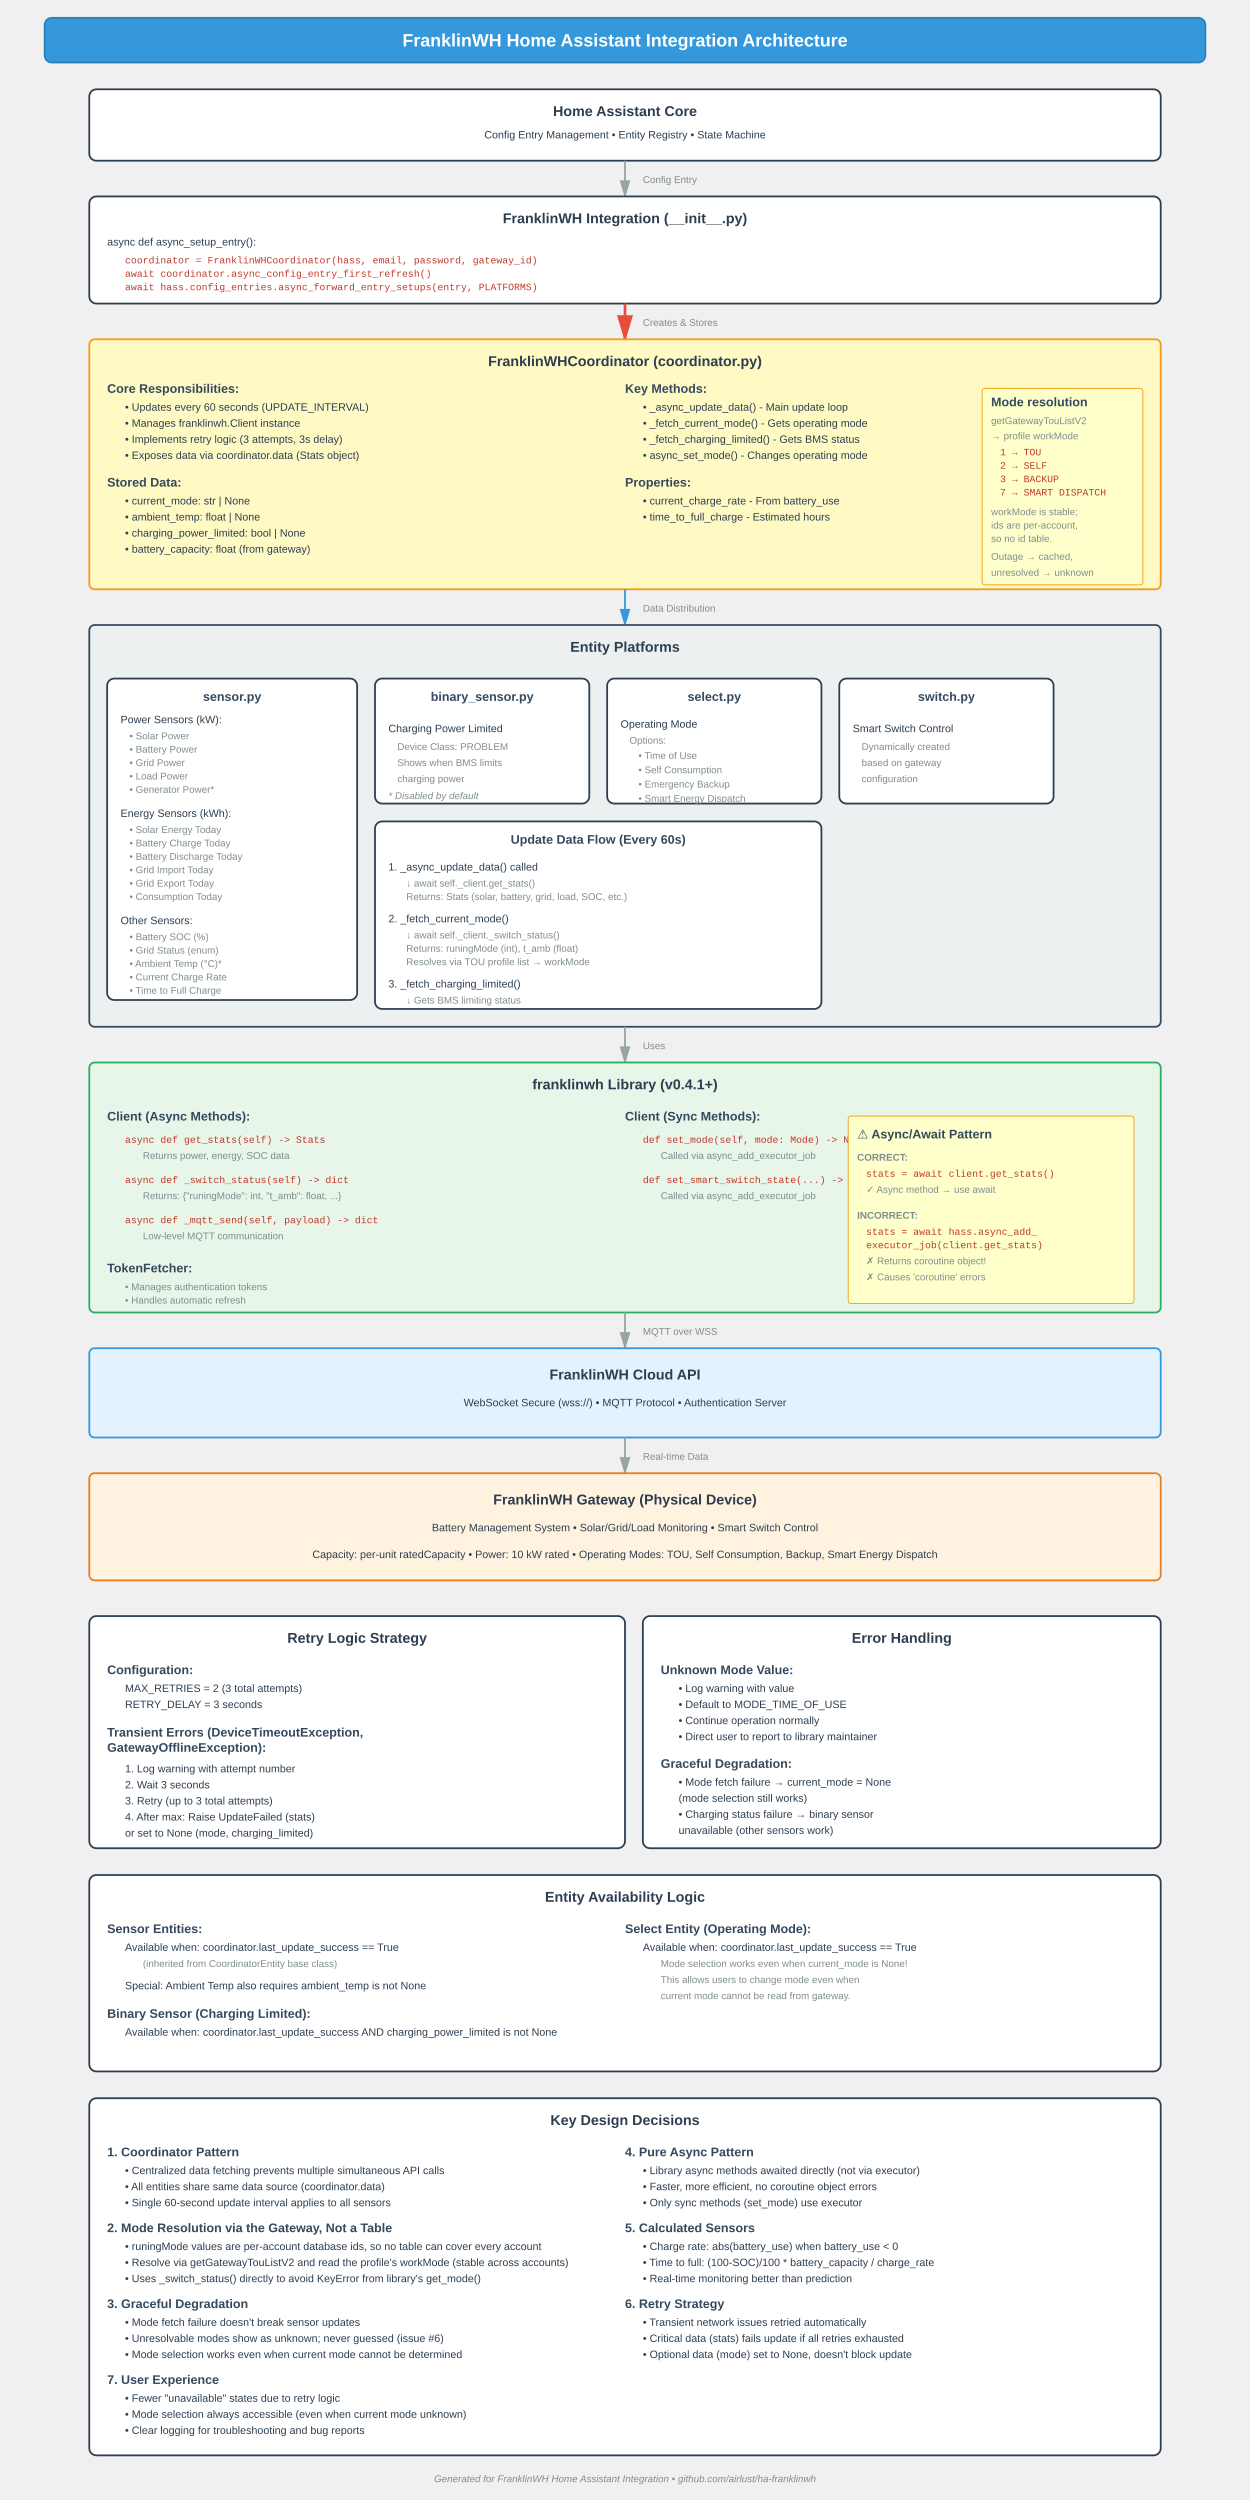
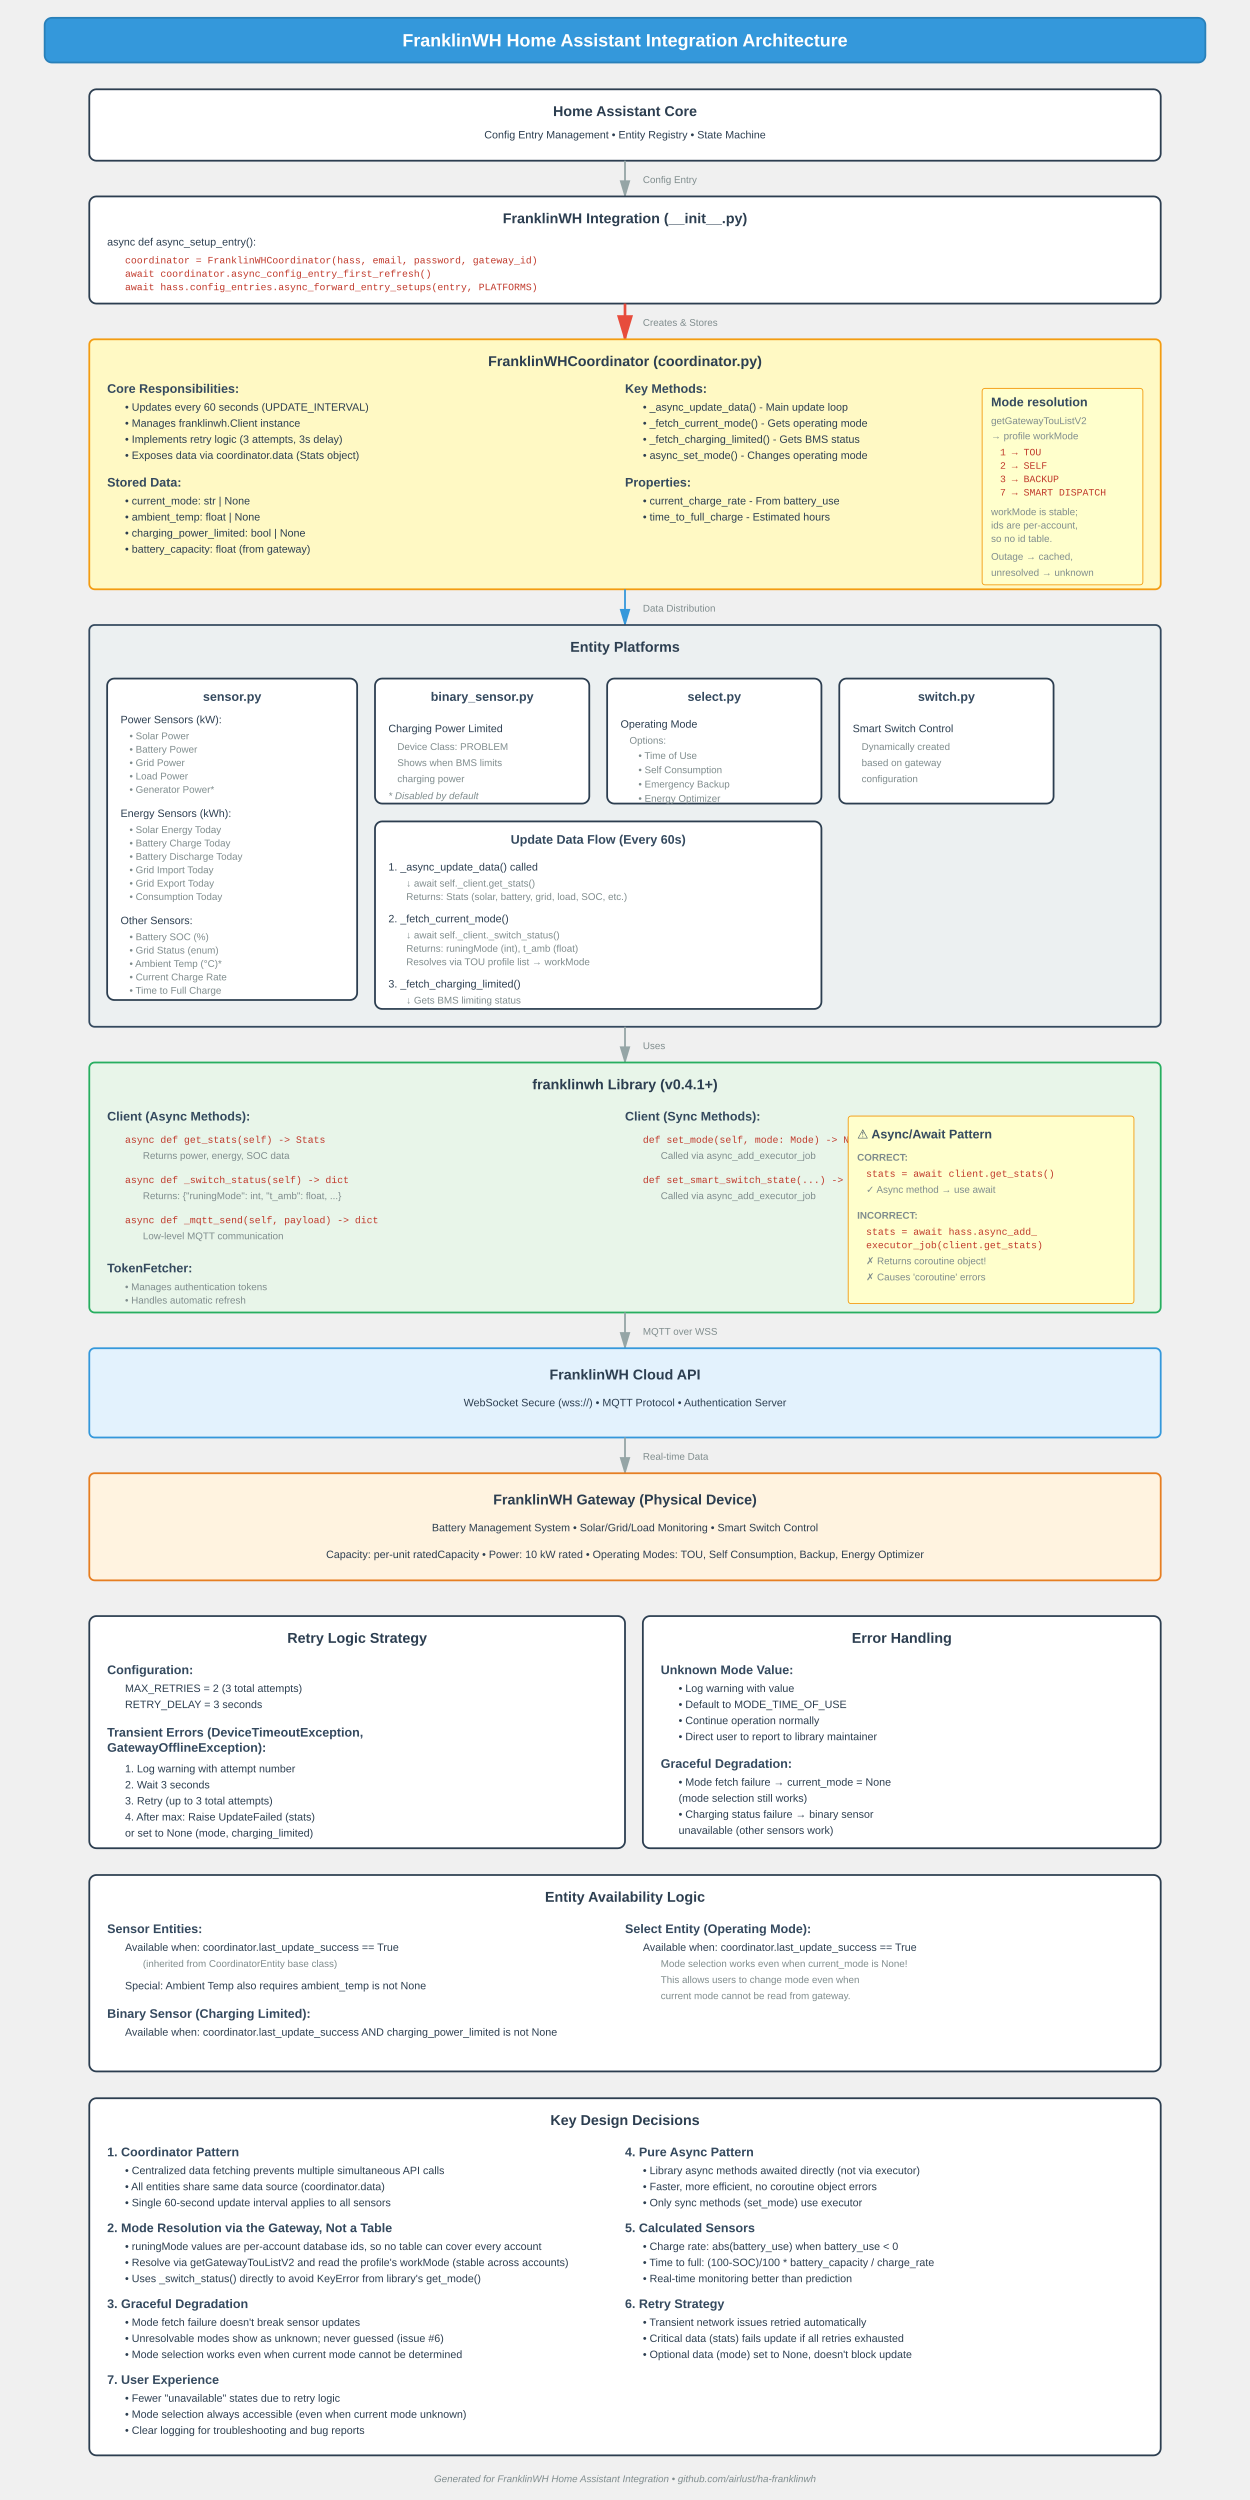
<svg xmlns="http://www.w3.org/2000/svg" width="1400" height="2800">
  <defs>
    <style type="text/css">
      
        .component-box {
          fill: #ffffff;
          stroke: #2c3e50;
          stroke-width: 2;
          rx: 8;
        }
        .platform-box {
          fill: #ecf0f1;
          stroke: #34495e;
          stroke-width: 2;
          rx: 6;
        }
        .library-box {
          fill: #e8f5e9;
          stroke: #27ae60;
          stroke-width: 2;
          rx: 6;
        }
        .cloud-box {
          fill: #e3f2fd;
          stroke: #3498db;
          stroke-width: 2;
          rx: 6;
        }
        .device-box {
          fill: #fff3e0;
          stroke: #e67e22;
          stroke-width: 2;
          rx: 6;
        }
        .coordinator-box {
          fill: #fff9c4;
          stroke: #f39c12;
          stroke-width: 2;
          rx: 6;
        }
        .title-text {
          font-family: 'Arial', sans-serif;
          font-size: 16px;
          font-weight: bold;
          fill: #2c3e50;
        }
        .subtitle-text {
          font-family: 'Arial', sans-serif;
          font-size: 14px;
          font-weight: bold;
          fill: #34495e;
        }
        .body-text {
          font-family: 'Arial', sans-serif;
          font-size: 12px;
          fill: #2c3e50;
        }
        .small-text {
          font-family: 'Arial', sans-serif;
          font-size: 11px;
          fill: #7f8c8d;
        }
        .arrow {
          stroke: #95a5a6;
          stroke-width: 2;
          fill: none;
          marker-end: url(#arrowhead);
        }
        .thick-arrow {
          stroke: #e74c3c;
          stroke-width: 3;
          fill: none;
          marker-end: url(#arrowhead-red);
        }
        .data-arrow {
          stroke: #3498db;
          stroke-width: 2;
          fill: none;
          marker-end: url(#arrowhead-blue);
        }
        .header-box {
          fill: #3498db;
          stroke: #2980b9;
          stroke-width: 2;
          rx: 8;
        }
        .header-text {
          font-family: 'Arial', sans-serif;
          font-size: 20px;
          font-weight: bold;
          fill: white;
        }
        .code-text {
          font-family: 'Courier New', monospace;
          font-size: 11px;
          fill: #c0392b;
        }
        .highlight-box {
          fill: #ffffcc;
          stroke: #f39c12;
          stroke-width: 1;
          rx: 3;
        }
      
    </style>
    <marker id="arrowhead" markerWidth="10" markerHeight="10" refX="9" refY="3" orient="auto">
      <polygon points="0 0, 10 3, 0 6" fill="#95a5a6" />
    </marker>
    <marker id="arrowhead-red" markerWidth="10" markerHeight="10" refX="9" refY="3" orient="auto">
      <polygon points="0 0, 10 3, 0 6" fill="#e74c3c" />
    </marker>
    <marker id="arrowhead-blue" markerWidth="10" markerHeight="10" refX="9" refY="3" orient="auto">
      <polygon points="0 0, 10 3, 0 6" fill="#3498db" />
    </marker>
  </defs>
  <rect class="header-box" x="50" y="20" width="1300" height="50" />
  <text class="header-text" x="700" y="52" text-anchor="middle">FranklinWH Home Assistant Integration Architecture</text>
  <rect class="component-box" x="100" y="100" width="1200" height="80" />
  <text class="title-text" x="700" y="130" text-anchor="middle">Home Assistant Core</text>
  <text class="body-text" x="700" y="155" text-anchor="middle">Config Entry Management • Entity Registry • State Machine</text>
  <path class="arrow" d="M 700 180 L 700 220" />
  <text class="small-text" x="720" y="205" text-anchor="start">Config Entry</text>
  <rect class="component-box" x="100" y="220" width="1200" height="120" />
  <text class="title-text" x="700" y="250" text-anchor="middle">FranklinWH Integration (__init__.py)</text>
  <text class="body-text" x="120" y="275" text-anchor="start">async def async_setup_entry():</text>
  <text class="code-text" x="140" y="295" text-anchor="start">coordinator = FranklinWHCoordinator(hass, email, password, gateway_id)</text>
  <text class="code-text" x="140" y="310" text-anchor="start">await coordinator.async_config_entry_first_refresh()</text>
  <text class="code-text" x="140" y="325" text-anchor="start">await hass.config_entries.async_forward_entry_setups(entry, PLATFORMS)</text>
  <path class="thick-arrow" d="M 700 340 L 700 380" />
  <text class="small-text" x="720" y="365" text-anchor="start">Creates &amp; Stores</text>
  <rect class="coordinator-box" x="100" y="380" width="1200" height="280" />
  <text class="title-text" x="700" y="410" text-anchor="middle">FranklinWHCoordinator (coordinator.py)</text>
  <text class="subtitle-text" x="120" y="440" text-anchor="start">Core Responsibilities:</text>
  <text class="body-text" x="140" y="460" text-anchor="start">• Updates every 60 seconds (UPDATE_INTERVAL)</text>
  <text class="body-text" x="140" y="478" text-anchor="start">• Manages franklinwh.Client instance</text>
  <text class="body-text" x="140" y="496" text-anchor="start">• Implements retry logic (3 attempts, 3s delay)</text>
  <text class="body-text" x="140" y="514" text-anchor="start">• Exposes data via coordinator.data (Stats object)</text>
  <text class="subtitle-text" x="700" y="440" text-anchor="start">Key Methods:</text>
  <text class="body-text" x="720" y="460" text-anchor="start">• _async_update_data() - Main update loop</text>
  <text class="body-text" x="720" y="478" text-anchor="start">• _fetch_current_mode() - Gets operating mode</text>
  <text class="body-text" x="720" y="496" text-anchor="start">• _fetch_charging_limited() - Gets BMS status</text>
  <text class="body-text" x="720" y="514" text-anchor="start">• async_set_mode() - Changes operating mode</text>
  <text class="subtitle-text" x="120" y="545" text-anchor="start">Stored Data:</text>
  <text class="body-text" x="140" y="565" text-anchor="start">• current_mode: str | None</text>
  <text class="body-text" x="140" y="583" text-anchor="start">• ambient_temp: float | None</text>
  <text class="body-text" x="140" y="601" text-anchor="start">• charging_power_limited: bool | None</text>
  <text class="body-text" x="140" y="619" text-anchor="start">• battery_capacity: float (from gateway)</text>
  <text class="subtitle-text" x="700" y="545" text-anchor="start">Properties:</text>
  <text class="body-text" x="720" y="565" text-anchor="start">• current_charge_rate - From battery_use</text>
  <text class="body-text" x="720" y="583" text-anchor="start">• time_to_full_charge - Estimated hours</text>
  <rect class="highlight-box" x="1100" y="435" width="180" height="220" />
  <text class="subtitle-text" x="1110" y="455" text-anchor="start">Mode resolution</text>
  <text class="small-text" x="1110" y="475" text-anchor="start">getGatewayTouListV2</text>
  <text class="small-text" x="1110" y="492" text-anchor="start">→ profile workMode</text>
  <text class="code-text" x="1120" y="510" text-anchor="start">1 → TOU</text>
  <text class="code-text" x="1120" y="525" text-anchor="start">2 → SELF</text>
  <text class="code-text" x="1120" y="540" text-anchor="start">3 → BACKUP</text>
  <text class="code-text" x="1120" y="555" text-anchor="start">7 → SMART DISPATCH</text>
  <text class="small-text" x="1110" y="577" text-anchor="start">workMode is stable;</text>
  <text class="small-text" x="1110" y="592" text-anchor="start">ids are per-account,</text>
  <text class="small-text" x="1110" y="607" text-anchor="start">so no id table.</text>
  <text class="small-text" x="1110" y="627" text-anchor="start">Outage → cached,</text>
  <text class="small-text" x="1110" y="645" text-anchor="start">unresolved → unknown</text>
  <path class="data-arrow" d="M 700 660 L 700 700" />
  <text class="small-text" x="720" y="685" text-anchor="start">Data Distribution</text>
  <rect class="platform-box" x="100" y="700" width="1200" height="450" />
  <text class="title-text" x="700" y="730" text-anchor="middle">Entity Platforms</text>
  <rect class="component-box" x="120" y="760" width="280" height="360" />
  <text class="subtitle-text" x="260" y="785" text-anchor="middle">sensor.py</text>
  <text class="body-text" x="135" y="810" text-anchor="start">Power Sensors (kW):</text>
  <text class="small-text" x="145" y="828" text-anchor="start">• Solar Power</text>
  <text class="small-text" x="145" y="843" text-anchor="start">• Battery Power</text>
  <text class="small-text" x="145" y="858" text-anchor="start">• Grid Power</text>
  <text class="small-text" x="145" y="873" text-anchor="start">• Load Power</text>
  <text class="small-text" x="145" y="888" text-anchor="start">• Generator Power*</text>
  <text class="body-text" x="135" y="915" text-anchor="start">Energy Sensors (kWh):</text>
  <text class="small-text" x="145" y="933" text-anchor="start">• Solar Energy Today</text>
  <text class="small-text" x="145" y="948" text-anchor="start">• Battery Charge Today</text>
  <text class="small-text" x="145" y="963" text-anchor="start">• Battery Discharge Today</text>
  <text class="small-text" x="145" y="978" text-anchor="start">• Grid Import Today</text>
  <text class="small-text" x="145" y="993" text-anchor="start">• Grid Export Today</text>
  <text class="small-text" x="145" y="1008" text-anchor="start">• Consumption Today</text>
  <text class="body-text" x="135" y="1035" text-anchor="start">Other Sensors:</text>
  <text class="small-text" x="145" y="1053" text-anchor="start">• Battery SOC (%)</text>
  <text class="small-text" x="145" y="1068" text-anchor="start">• Grid Status (enum)</text>
  <text class="small-text" x="145" y="1083" text-anchor="start">• Ambient Temp (°C)*</text>
  <text class="small-text" x="145" y="1098" text-anchor="start">• Current Charge Rate</text>
  <text class="small-text" x="145" y="1113" text-anchor="start">• Time to Full Charge</text>
  <rect class="component-box" x="420" y="760" width="240" height="140" />
  <text class="subtitle-text" x="540" y="785" text-anchor="middle">binary_sensor.py</text>
  <text class="body-text" x="435" y="820" text-anchor="start">Charging Power Limited</text>
  <text class="small-text" x="445" y="840" text-anchor="start">Device Class: PROBLEM</text>
  <text class="small-text" x="445" y="858" text-anchor="start">Shows when BMS limits</text>
  <text class="small-text" x="445" y="876" text-anchor="start">charging power</text>
  <text class="small-text" x="435" y="895" text-anchor="start" font-style="italic">* Disabled by default</text>
  <rect class="component-box" x="680" y="760" width="240" height="140" />
  <text class="subtitle-text" x="800" y="785" text-anchor="middle">select.py</text>
  <text class="body-text" x="695" y="815" text-anchor="start">Operating Mode</text>
  <text class="small-text" x="705" y="833" text-anchor="start">Options:</text>
  <text class="small-text" x="715" y="850" text-anchor="start">• Time of Use</text>
  <text class="small-text" x="715" y="866" text-anchor="start">• Self Consumption</text>
  <text class="small-text" x="715" y="882" text-anchor="start">• Emergency Backup</text>
-   <text class="small-text" x="715" y="898" text-anchor="start">• Smart Energy Dispatch</text>
+   <text class="small-text" x="715" y="898" text-anchor="start">• Energy Optimizer</text>
  <rect class="component-box" x="940" y="760" width="240" height="140" />
  <text class="subtitle-text" x="1060" y="785" text-anchor="middle">switch.py</text>
  <text class="body-text" x="955" y="820" text-anchor="start">Smart Switch Control</text>
  <text class="small-text" x="965" y="840" text-anchor="start">Dynamically created</text>
  <text class="small-text" x="965" y="858" text-anchor="start">based on gateway</text>
  <text class="small-text" x="965" y="876" text-anchor="start">configuration</text>
  <rect class="component-box" x="420" y="920" width="500" height="210" />
  <text class="subtitle-text" x="670" y="945" text-anchor="middle">Update Data Flow (Every 60s)</text>
  <text class="body-text" x="435" y="975" text-anchor="start">1. _async_update_data() called</text>
  <text class="small-text" x="455" y="993" text-anchor="start">↓ await self._client.get_stats()</text>
  <text class="small-text" x="455" y="1008" text-anchor="start">Returns: Stats (solar, battery, grid, load, SOC, etc.)</text>
  <text class="body-text" x="435" y="1033" text-anchor="start">2. _fetch_current_mode()</text>
  <text class="small-text" x="455" y="1051" text-anchor="start">↓ await self._client._switch_status()</text>
  <text class="small-text" x="455" y="1066" text-anchor="start">Returns: runingMode (int), t_amb (float)</text>
  <text class="small-text" x="455" y="1081" text-anchor="start">Resolves via TOU profile list → workMode</text>
  <text class="body-text" x="435" y="1106" text-anchor="start">3. _fetch_charging_limited()</text>
  <text class="small-text" x="455" y="1124" text-anchor="start">↓ Gets BMS limiting status</text>
  <path class="arrow" d="M 700 1150 L 700 1190" />
  <text class="small-text" x="720" y="1175" text-anchor="start">Uses</text>
  <rect class="library-box" x="100" y="1190" width="1200" height="280" />
  <text class="title-text" x="700" y="1220" text-anchor="middle">franklinwh Library (v0.4.1+)</text>
  <text class="subtitle-text" x="120" y="1255" text-anchor="start">Client (Async Methods):</text>
  <text class="code-text" x="140" y="1280" text-anchor="start">async def get_stats(self) -&gt; Stats</text>
  <text class="small-text" x="160" y="1298" text-anchor="start">Returns power, energy, SOC data</text>
  <text class="code-text" x="140" y="1325" text-anchor="start">async def _switch_status(self) -&gt; dict</text>
  <text class="small-text" x="160" y="1343" text-anchor="start">Returns: {"runingMode": int, "t_amb": float, ...}</text>
  <text class="code-text" x="140" y="1370" text-anchor="start">async def _mqtt_send(self, payload) -&gt; dict</text>
  <text class="small-text" x="160" y="1388" text-anchor="start">Low-level MQTT communication</text>
  <text class="subtitle-text" x="700" y="1255" text-anchor="start">Client (Sync Methods):</text>
  <text class="code-text" x="720" y="1280" text-anchor="start">def set_mode(self, mode: Mode) -&gt; None</text>
  <text class="small-text" x="740" y="1298" text-anchor="start">Called via async_add_executor_job</text>
  <text class="code-text" x="720" y="1325" text-anchor="start">def set_smart_switch_state(...) -&gt; None</text>
  <text class="small-text" x="740" y="1343" text-anchor="start">Called via async_add_executor_job</text>
  <text class="subtitle-text" x="120" y="1425" text-anchor="start">TokenFetcher:</text>
  <text class="small-text" x="140" y="1445" text-anchor="start">• Manages authentication tokens</text>
  <text class="small-text" x="140" y="1460" text-anchor="start">• Handles automatic refresh</text>
  <rect class="highlight-box" x="950" y="1250" width="320" height="210" />
  <text class="subtitle-text" x="960" y="1275" text-anchor="start">⚠️ Async/Await Pattern</text>
  <text class="small-text" x="960" y="1300" text-anchor="start" font-weight="bold">CORRECT:</text>
  <text class="code-text" x="970" y="1318" text-anchor="start">stats = await client.get_stats()</text>
  <text class="small-text" x="970" y="1336" text-anchor="start">✓ Async method → use await</text>
  <text class="small-text" x="960" y="1365" text-anchor="start" font-weight="bold">INCORRECT:</text>
  <text class="code-text" x="970" y="1383" text-anchor="start">stats = await hass.async_add_</text>
  <text class="code-text" x="970" y="1398" text-anchor="start">  executor_job(client.get_stats)</text>
  <text class="small-text" x="970" y="1416" text-anchor="start">✗ Returns coroutine object!</text>
  <text class="small-text" x="970" y="1434" text-anchor="start">✗ Causes 'coroutine' errors</text>
  <path class="arrow" d="M 700 1470 L 700 1510" />
  <text class="small-text" x="720" y="1495" text-anchor="start">MQTT over WSS</text>
  <rect class="cloud-box" x="100" y="1510" width="1200" height="100" />
  <text class="title-text" x="700" y="1545" text-anchor="middle">FranklinWH Cloud API</text>
  <text class="body-text" x="700" y="1575" text-anchor="middle">WebSocket Secure (wss://) • MQTT Protocol • Authentication Server</text>
  <path class="arrow" d="M 700 1610 L 700 1650" />
  <text class="small-text" x="720" y="1635" text-anchor="start">Real-time Data</text>
  <rect class="device-box" x="100" y="1650" width="1200" height="120" />
  <text class="title-text" x="700" y="1685" text-anchor="middle">FranklinWH Gateway (Physical Device)</text>
  <text class="body-text" x="700" y="1715" text-anchor="middle">Battery Management System • Solar/Grid/Load Monitoring • Smart Switch Control</text>
-   <text class="body-text" x="700" y="1745" text-anchor="middle">Capacity: per-unit ratedCapacity • Power: 10 kW rated • Operating Modes: TOU, Self Consumption, Backup, Smart Energy Dispatch</text>
+   <text class="body-text" x="700" y="1745" text-anchor="middle">Capacity: per-unit ratedCapacity • Power: 10 kW rated • Operating Modes: TOU, Self Consumption, Backup, Energy Optimizer</text>
  <rect class="component-box" x="100" y="1810" width="600" height="260" />
  <text class="title-text" x="400" y="1840" text-anchor="middle">Retry Logic Strategy</text>
  <text class="subtitle-text" x="120" y="1875" text-anchor="start">Configuration:</text>
  <text class="body-text" x="140" y="1895" text-anchor="start">MAX_RETRIES = 2 (3 total attempts)</text>
  <text class="body-text" x="140" y="1913" text-anchor="start">RETRY_DELAY = 3 seconds</text>
  <text class="subtitle-text" x="120" y="1945" text-anchor="start">Transient Errors (DeviceTimeoutException,</text>
  <text class="subtitle-text" x="120" y="1962" text-anchor="start">GatewayOfflineException):</text>
  <text class="body-text" x="140" y="1985" text-anchor="start">1. Log warning with attempt number</text>
  <text class="body-text" x="140" y="2003" text-anchor="start">2. Wait 3 seconds</text>
  <text class="body-text" x="140" y="2021" text-anchor="start">3. Retry (up to 3 total attempts)</text>
  <text class="body-text" x="140" y="2039" text-anchor="start">4. After max: Raise UpdateFailed (stats)</text>
  <text class="body-text" x="140" y="2057" text-anchor="start">   or set to None (mode, charging_limited)</text>
  <rect class="component-box" x="720" y="1810" width="580" height="260" />
  <text class="title-text" x="1010" y="1840" text-anchor="middle">Error Handling</text>
  <text class="subtitle-text" x="740" y="1875" text-anchor="start">Unknown Mode Value:</text>
  <text class="body-text" x="760" y="1895" text-anchor="start">• Log warning with value</text>
  <text class="body-text" x="760" y="1913" text-anchor="start">• Default to MODE_TIME_OF_USE</text>
  <text class="body-text" x="760" y="1931" text-anchor="start">• Continue operation normally</text>
  <text class="body-text" x="760" y="1949" text-anchor="start">• Direct user to report to library maintainer</text>
  <text class="subtitle-text" x="740" y="1980" text-anchor="start">Graceful Degradation:</text>
  <text class="body-text" x="760" y="2000" text-anchor="start">• Mode fetch failure → current_mode = None</text>
  <text class="body-text" x="760" y="2018" text-anchor="start">  (mode selection still works)</text>
  <text class="body-text" x="760" y="2036" text-anchor="start">• Charging status failure → binary sensor</text>
  <text class="body-text" x="760" y="2054" text-anchor="start">  unavailable (other sensors work)</text>
  <rect class="component-box" x="100" y="2100" width="1200" height="220" />
  <text class="title-text" x="700" y="2130" text-anchor="middle">Entity Availability Logic</text>
  <text class="subtitle-text" x="120" y="2165" text-anchor="start">Sensor Entities:</text>
  <text class="body-text" x="140" y="2185" text-anchor="start">Available when: coordinator.last_update_success == True</text>
  <text class="small-text" x="160" y="2203" text-anchor="start">(inherited from CoordinatorEntity base class)</text>
  <text class="body-text" x="140" y="2228" text-anchor="start">Special: Ambient Temp also requires ambient_temp is not None</text>
  <text class="subtitle-text" x="120" y="2260" text-anchor="start">Binary Sensor (Charging Limited):</text>
  <text class="body-text" x="140" y="2280" text-anchor="start">Available when: coordinator.last_update_success AND charging_power_limited is not None</text>
  <text class="subtitle-text" x="700" y="2165" text-anchor="start">Select Entity (Operating Mode):</text>
  <text class="body-text" x="720" y="2185" text-anchor="start">Available when: coordinator.last_update_success == True</text>
  <text class="small-text" x="740" y="2203" text-anchor="start">Mode selection works even when current_mode is None!</text>
  <text class="small-text" x="740" y="2221" text-anchor="start">This allows users to change mode even when</text>
  <text class="small-text" x="740" y="2239" text-anchor="start">current mode cannot be read from gateway.</text>
  <rect class="component-box" x="100" y="2350" width="1200" height="400" />
  <text class="title-text" x="700" y="2380" text-anchor="middle">Key Design Decisions</text>
  <text class="subtitle-text" x="120" y="2415" text-anchor="start">1. Coordinator Pattern</text>
  <text class="body-text" x="140" y="2435" text-anchor="start">• Centralized data fetching prevents multiple simultaneous API calls</text>
  <text class="body-text" x="140" y="2453" text-anchor="start">• All entities share same data source (coordinator.data)</text>
  <text class="body-text" x="140" y="2471" text-anchor="start">• Single 60-second update interval applies to all sensors</text>
  <text class="subtitle-text" x="120" y="2500" text-anchor="start">2. Mode Resolution via the Gateway, Not a Table</text>
  <text class="body-text" x="140" y="2520" text-anchor="start">• runingMode values are per-account database ids, so no table can cover every account</text>
  <text class="body-text" x="140" y="2538" text-anchor="start">• Resolve via getGatewayTouListV2 and read the profile's workMode (stable across accounts)</text>
  <text class="body-text" x="140" y="2556" text-anchor="start">• Uses _switch_status() directly to avoid KeyError from library's get_mode()</text>
  <text class="subtitle-text" x="120" y="2585" text-anchor="start">3. Graceful Degradation</text>
  <text class="body-text" x="140" y="2605" text-anchor="start">• Mode fetch failure doesn't break sensor updates</text>
  <text class="body-text" x="140" y="2623" text-anchor="start">• Unresolvable modes show as unknown; never guessed (issue #6)</text>
  <text class="body-text" x="140" y="2641" text-anchor="start">• Mode selection works even when current mode cannot be determined</text>
  <text class="subtitle-text" x="700" y="2415" text-anchor="start">4. Pure Async Pattern</text>
  <text class="body-text" x="720" y="2435" text-anchor="start">• Library async methods awaited directly (not via executor)</text>
  <text class="body-text" x="720" y="2453" text-anchor="start">• Faster, more efficient, no coroutine object errors</text>
  <text class="body-text" x="720" y="2471" text-anchor="start">• Only sync methods (set_mode) use executor</text>
  <text class="subtitle-text" x="700" y="2500" text-anchor="start">5. Calculated Sensors</text>
  <text class="body-text" x="720" y="2520" text-anchor="start">• Charge rate: abs(battery_use) when battery_use &lt; 0</text>
  <text class="body-text" x="720" y="2538" text-anchor="start">• Time to full: (100-SOC)/100 * battery_capacity / charge_rate</text>
  <text class="body-text" x="720" y="2556" text-anchor="start">• Real-time monitoring better than prediction</text>
  <text class="subtitle-text" x="700" y="2585" text-anchor="start">6. Retry Strategy</text>
  <text class="body-text" x="720" y="2605" text-anchor="start">• Transient network issues retried automatically</text>
  <text class="body-text" x="720" y="2623" text-anchor="start">• Critical data (stats) fails update if all retries exhausted</text>
  <text class="body-text" x="720" y="2641" text-anchor="start">• Optional data (mode) set to None, doesn't block update</text>
  <text class="subtitle-text" x="120" y="2670" text-anchor="start">7. User Experience</text>
  <text class="body-text" x="140" y="2690" text-anchor="start">• Fewer "unavailable" states due to retry logic</text>
  <text class="body-text" x="140" y="2708" text-anchor="start">• Mode selection always accessible (even when current mode unknown)</text>
  <text class="body-text" x="140" y="2726" text-anchor="start">• Clear logging for troubleshooting and bug reports</text>
  <text class="small-text" x="700" y="2780" text-anchor="middle" font-style="italic">Generated for FranklinWH Home Assistant Integration • github.com/airlust/ha-franklinwh</text>
</svg>
